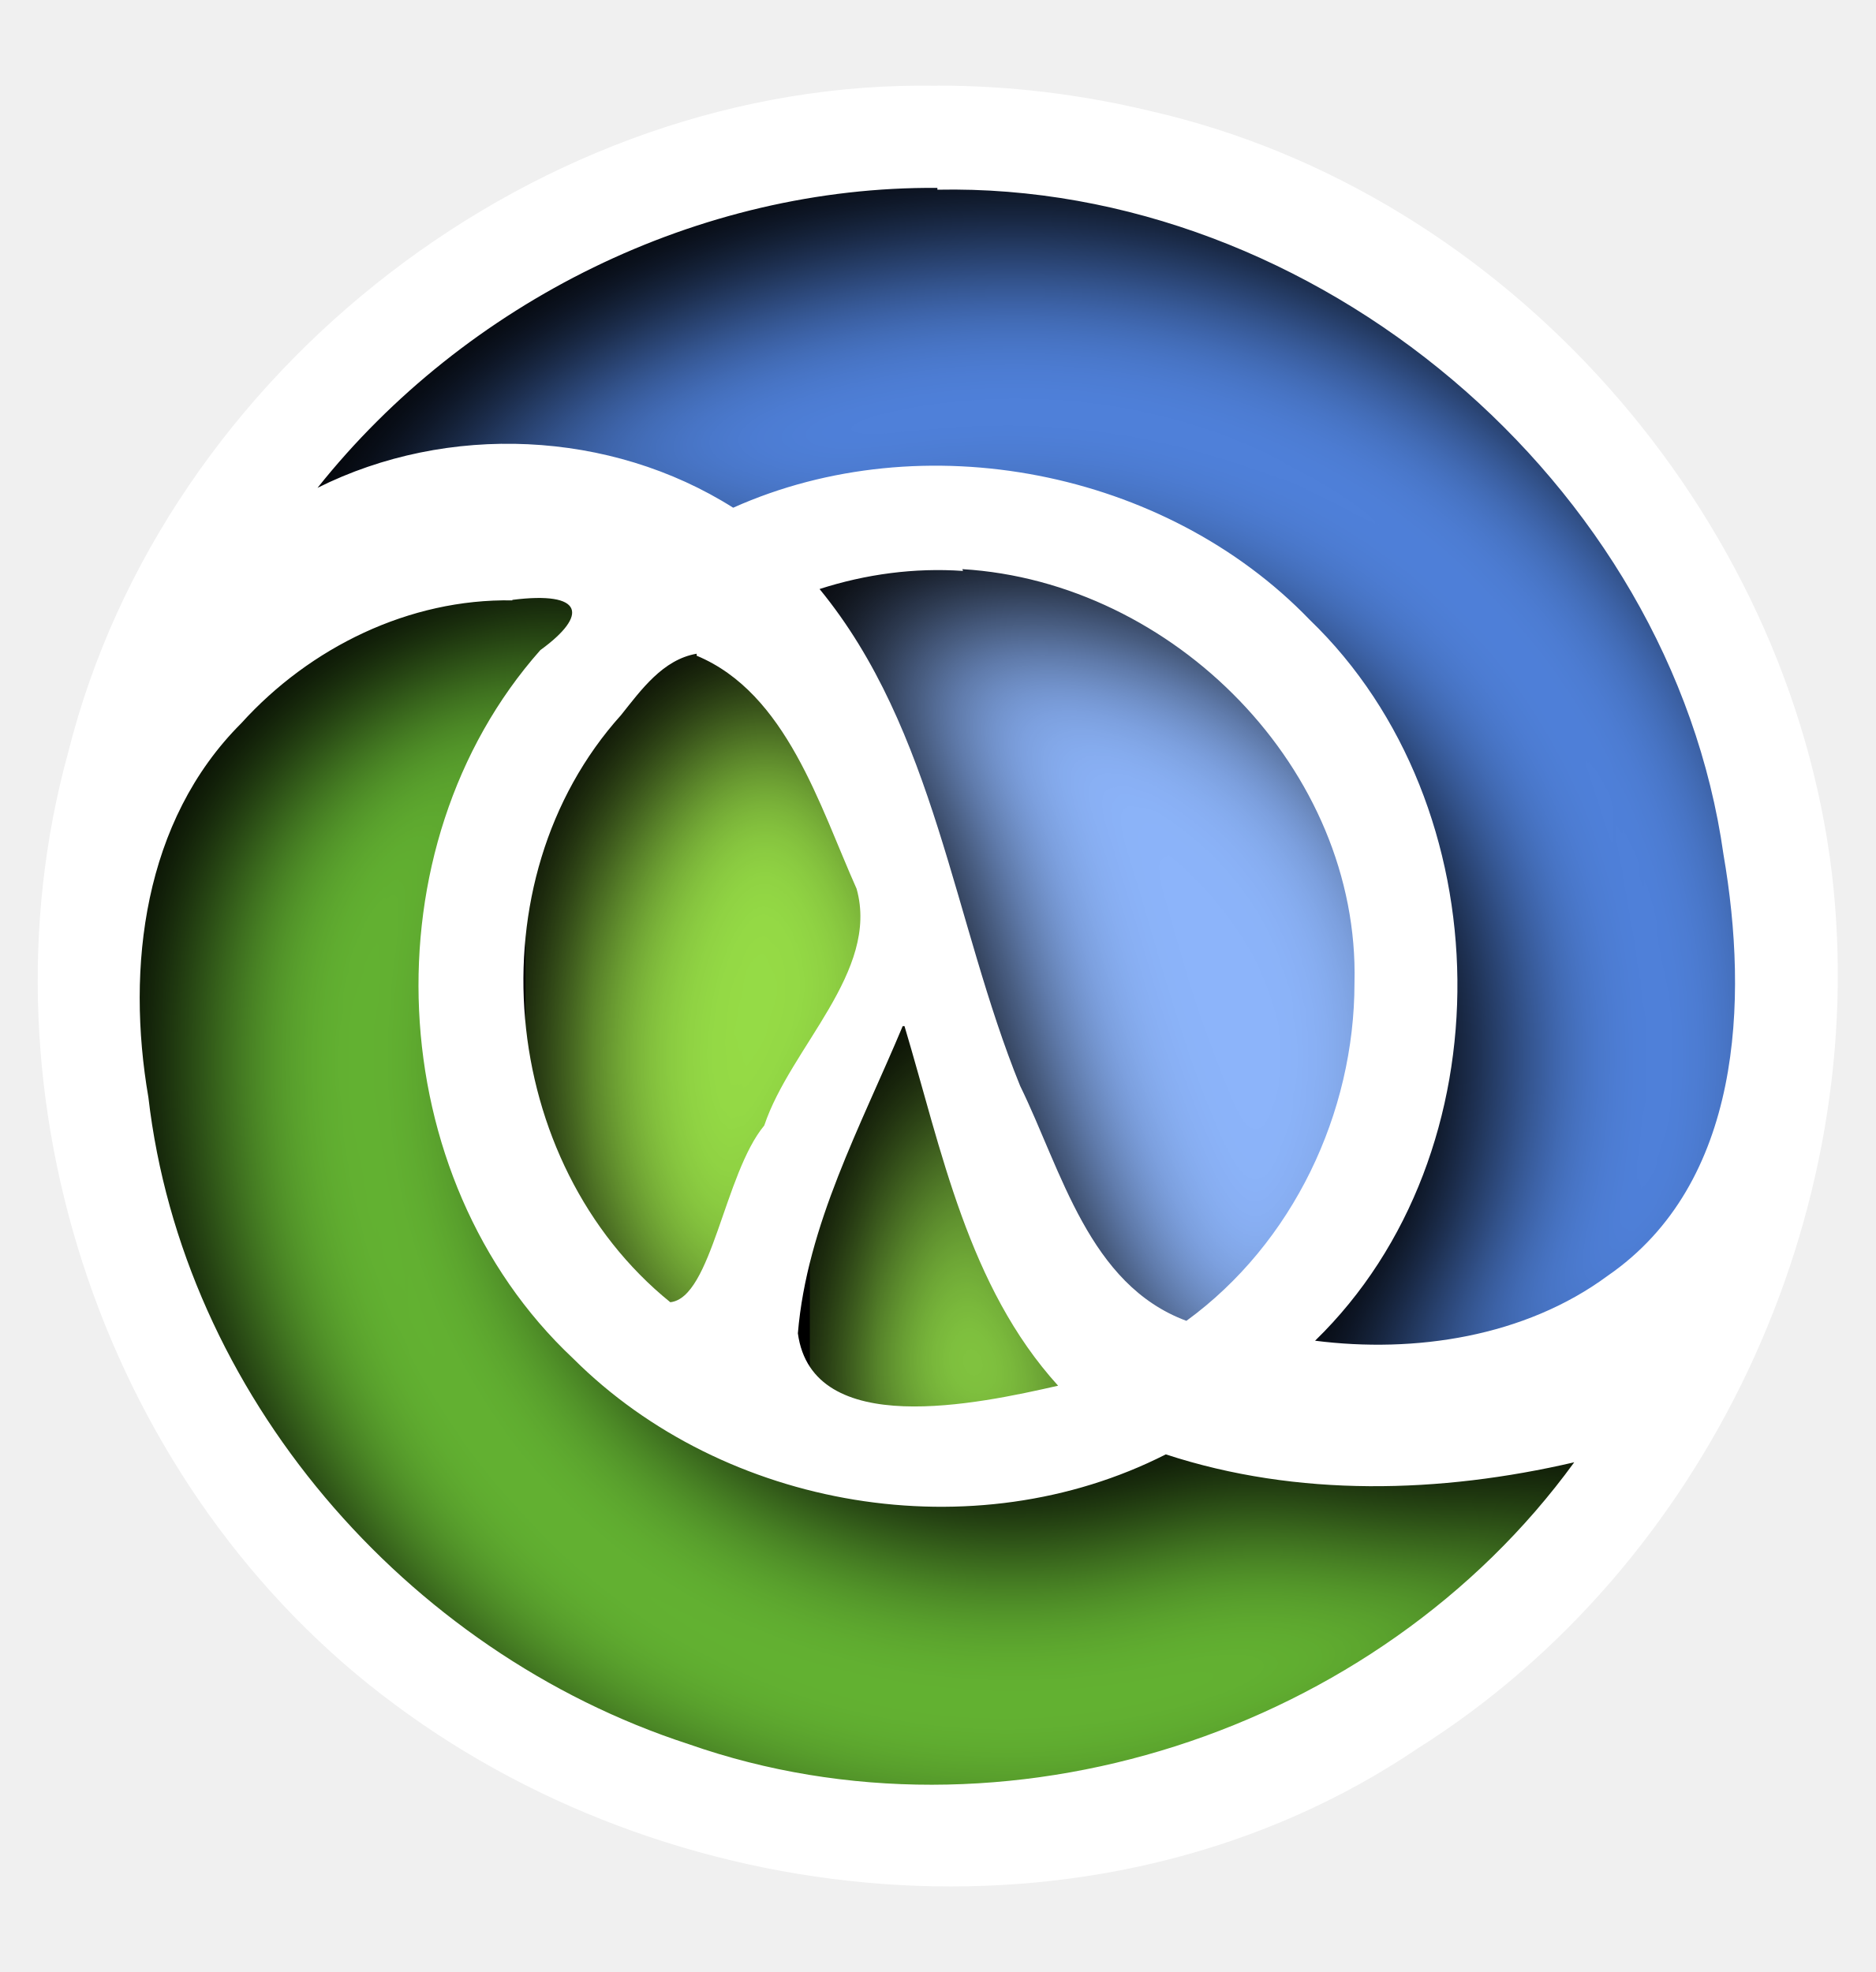
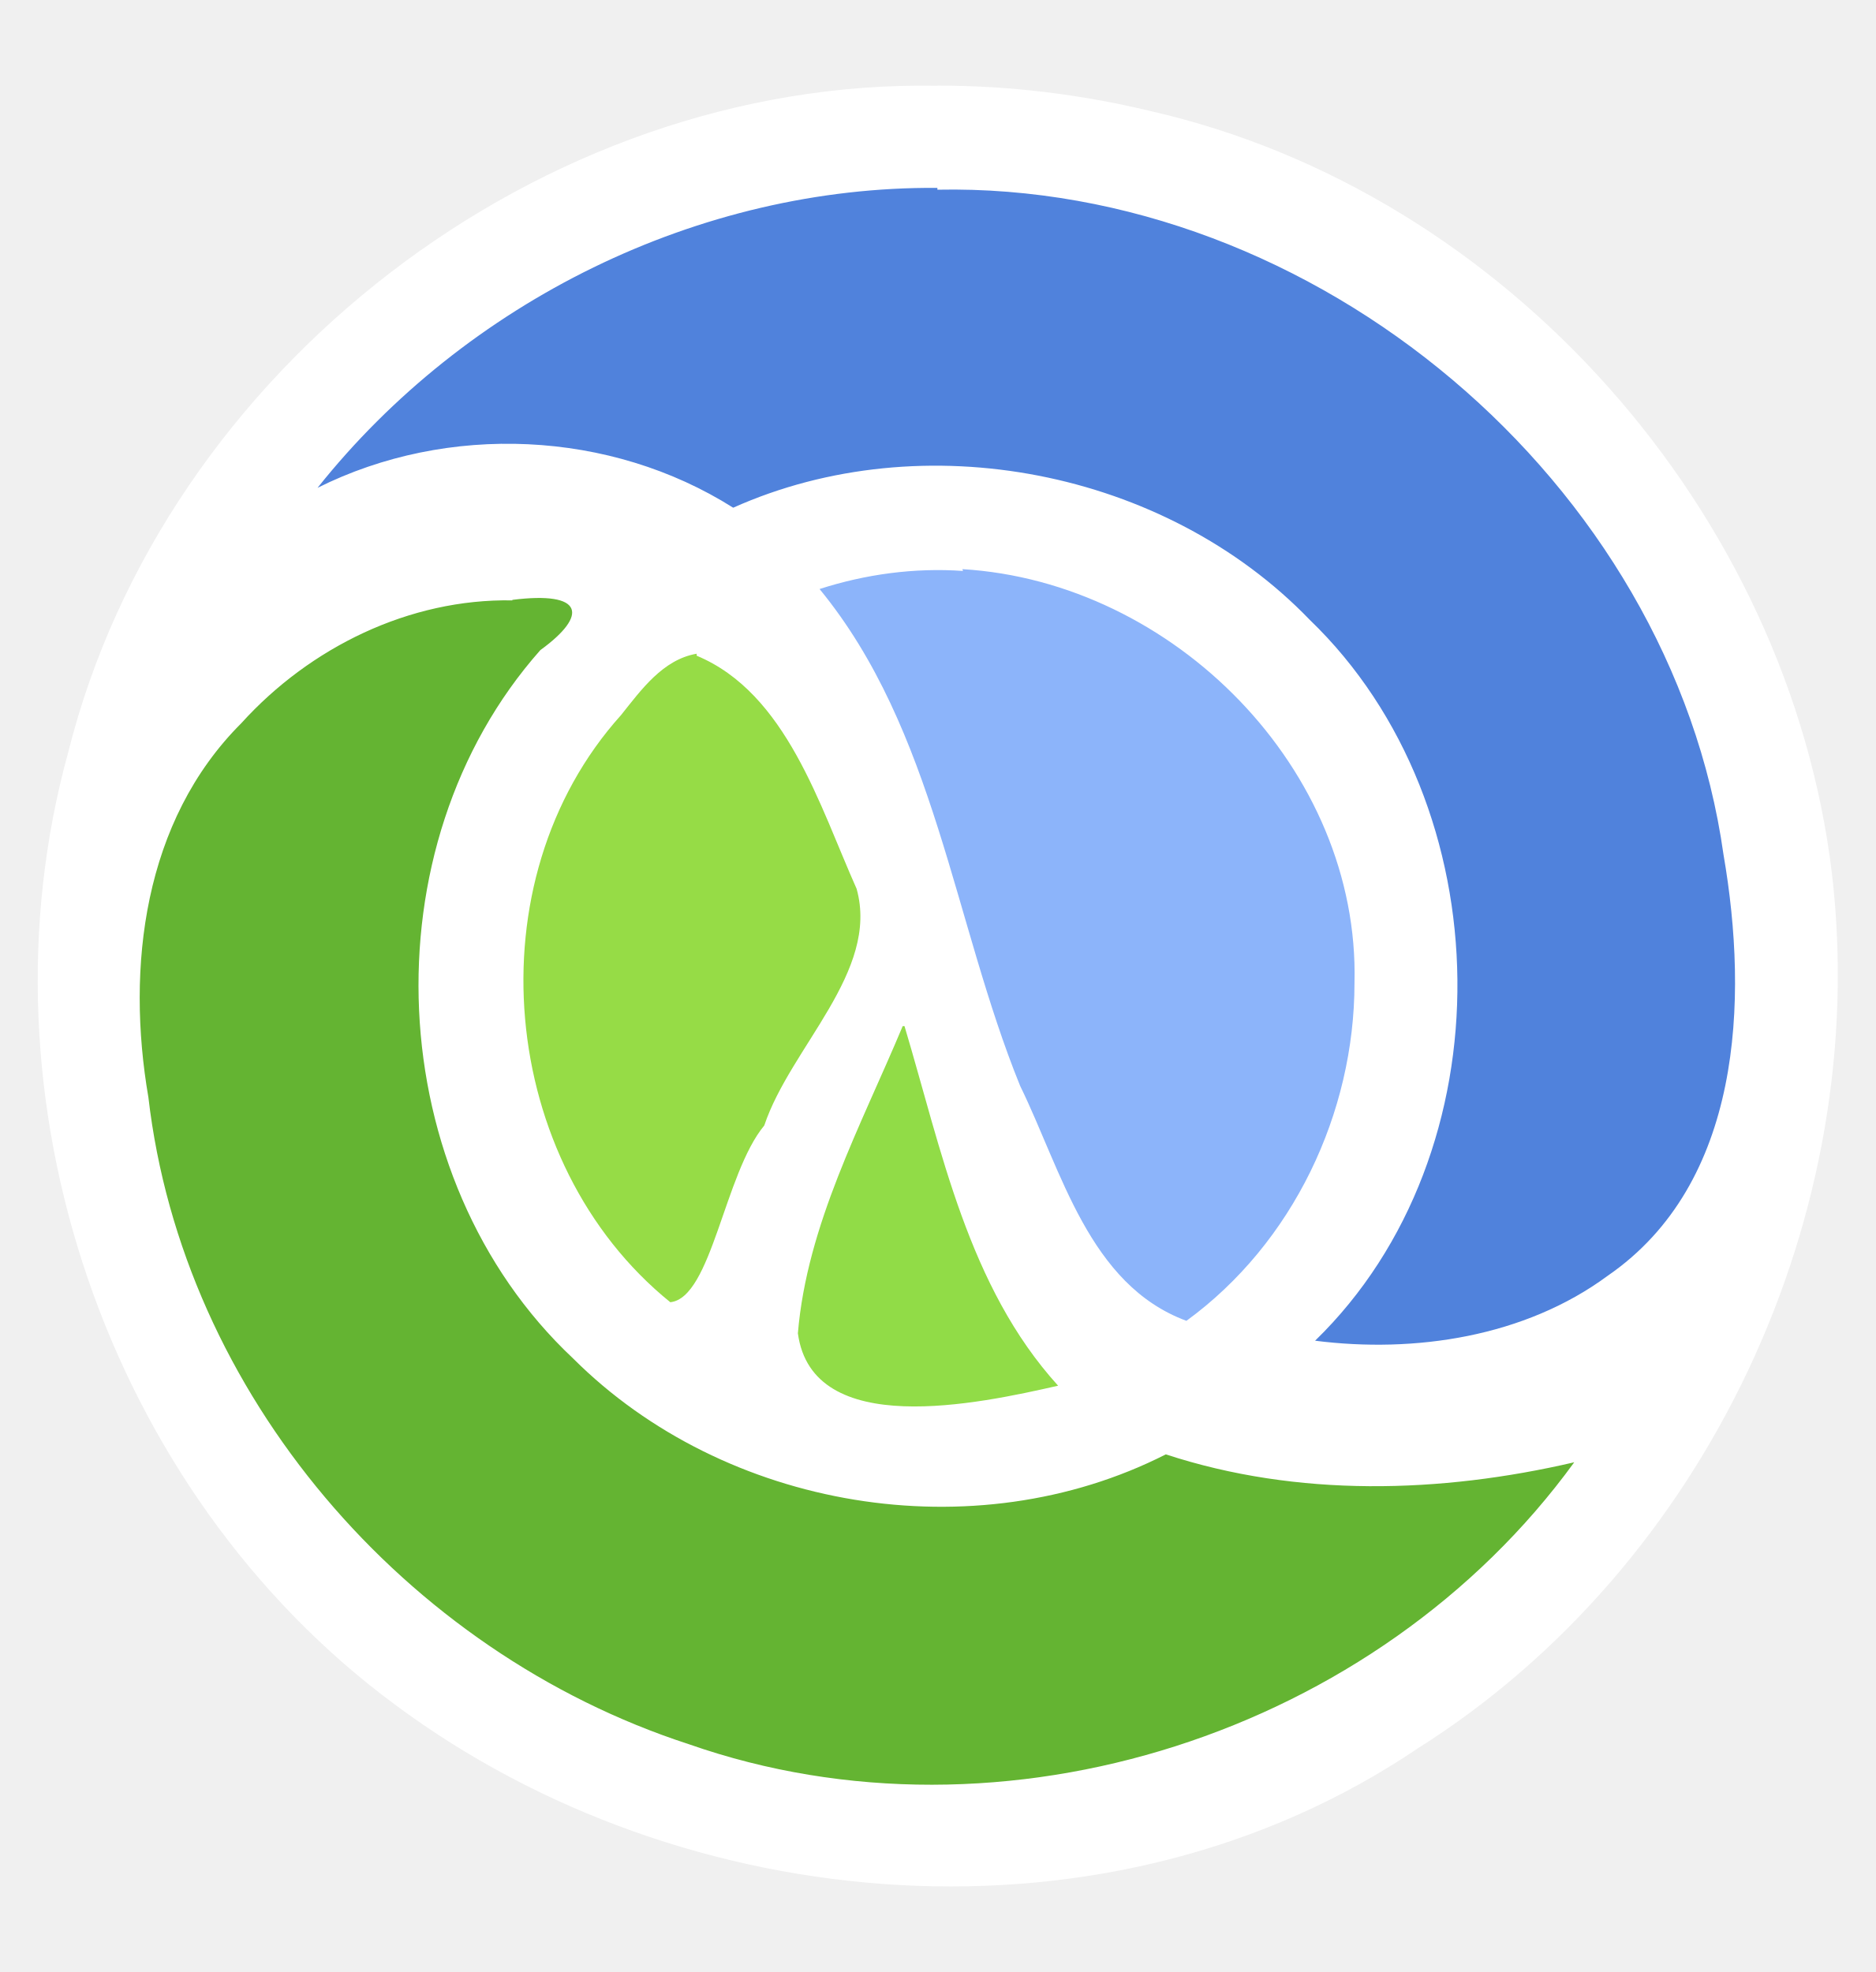
- <svg xmlns="http://www.w3.org/2000/svg" version="1.1" viewBox="0 0 103.774 109.135">
-   <defs>
+ <svg xmlns="http://www.w3.org/2000/svg" version="1.1" viewBox="0 0 103.774 109.135" id="svg2">
+   <defs id="defs4">
    <filter id="filter4347" color-interpolation-filters="sRGB">
-       <feGaussianBlur stdDeviation="4" result="result8" />
-       <feOffset result="result11" dx="4" dy="4" />
-       <feComposite operator="in" in="SourceGraphic" in2="result11" result="result6" />
-       <feFlood flood-color="rgb(0,0,0)" in="result6" flood-opacity="1" result="result10" />
-       <feBlend result="result12" in="result6" in2="result10" mode="normal" />
-       <feComposite operator="in" in2="SourceGraphic" result="result2" />
+       <feGaussianBlur stdDeviation="4" result="result8" id="feGaussianBlur7" />
+       <feOffset result="result11" dx="4" dy="4" id="feOffset9" />
+       <feComposite operator="in" in="SourceGraphic" in2="result11" result="result6" id="feComposite11" />
+       <feFlood flood-color="rgb(0,0,0)" in="result6" flood-opacity="1" result="result10" id="feFlood13" />
+       <feBlend result="result12" in="result6" in2="result10" mode="normal" id="feBlend15" />
+       <feComposite operator="in" in2="SourceGraphic" result="result2" id="feComposite17" />
    </filter>
    <filter id="filter4361" color-interpolation-filters="sRGB">
-       <feGaussianBlur stdDeviation="4" result="result8" />
-       <feOffset result="result11" dx="4" dy="4" />
-       <feComposite operator="in" in="SourceGraphic" in2="result11" result="result6" />
-       <feFlood flood-color="rgb(0,0,0)" in="result6" flood-opacity="1" result="result10" />
-       <feBlend result="result12" in="result6" in2="result10" mode="normal" />
-       <feComposite operator="in" in2="SourceGraphic" result="result2" />
+       <feGaussianBlur stdDeviation="4" result="result8" id="feGaussianBlur20" />
+       <feOffset result="result11" dx="4" dy="4" id="feOffset22" />
+       <feComposite operator="in" in="SourceGraphic" in2="result11" result="result6" id="feComposite24" />
+       <feFlood flood-color="rgb(0,0,0)" in="result6" flood-opacity="1" result="result10" id="feFlood26" />
+       <feBlend result="result12" in="result6" in2="result10" mode="normal" id="feBlend28" />
+       <feComposite operator="in" in2="SourceGraphic" result="result2" id="feComposite30" />
    </filter>
    <filter id="filter4375" color-interpolation-filters="sRGB">
-       <feGaussianBlur stdDeviation="4" result="result8" />
-       <feOffset result="result11" dx="4" dy="4" />
-       <feComposite operator="in" in="SourceGraphic" in2="result11" result="result6" />
-       <feFlood flood-color="rgb(0,0,0)" in="result6" flood-opacity="1" result="result10" />
-       <feBlend result="result12" in="result6" in2="result10" mode="normal" />
-       <feComposite operator="in" in2="SourceGraphic" result="result2" />
+       <feGaussianBlur stdDeviation="4" result="result8" id="feGaussianBlur33" />
+       <feOffset result="result11" dx="4" dy="4" id="feOffset35" />
+       <feComposite operator="in" in="SourceGraphic" in2="result11" result="result6" id="feComposite37" />
+       <feFlood flood-color="rgb(0,0,0)" in="result6" flood-opacity="1" result="result10" id="feFlood39" />
+       <feBlend result="result12" in="result6" in2="result10" mode="normal" id="feBlend41" />
+       <feComposite operator="in" in2="SourceGraphic" result="result2" id="feComposite43" />
    </filter>
    <filter id="filter4389" color-interpolation-filters="sRGB">
-       <feGaussianBlur stdDeviation="4" result="result8" />
-       <feOffset result="result11" dx="4" dy="4" />
-       <feComposite operator="in" in="SourceGraphic" in2="result11" result="result6" />
-       <feFlood flood-color="rgb(0,0,0)" in="result6" flood-opacity="1" result="result10" />
-       <feBlend result="result12" in="result6" in2="result10" mode="normal" />
-       <feComposite operator="in" in2="SourceGraphic" result="result2" />
+       <feGaussianBlur stdDeviation="4" result="result8" id="feGaussianBlur46" />
+       <feOffset result="result11" dx="4" dy="4" id="feOffset48" />
+       <feComposite operator="in" in="SourceGraphic" in2="result11" result="result6" id="feComposite50" />
+       <feFlood flood-color="rgb(0,0,0)" in="result6" flood-opacity="1" result="result10" id="feFlood52" />
+       <feBlend result="result12" in="result6" in2="result10" mode="normal" id="feBlend54" />
+       <feComposite operator="in" in2="SourceGraphic" result="result2" id="feComposite56" />
    </filter>
    <filter id="filter4403" color-interpolation-filters="sRGB">
-       <feGaussianBlur stdDeviation="4" result="result8" />
-       <feOffset result="result11" dx="4" dy="4" />
-       <feComposite operator="in" in="SourceGraphic" in2="result11" result="result6" />
-       <feFlood flood-color="rgb(0,0,0)" in="result6" flood-opacity="1" result="result10" />
-       <feBlend result="result12" in="result6" in2="result10" mode="normal" />
-       <feComposite operator="in" in2="SourceGraphic" result="result2" />
+       <feGaussianBlur stdDeviation="4" result="result8" id="feGaussianBlur59" />
+       <feOffset result="result11" dx="4" dy="4" id="feOffset61" />
+       <feComposite operator="in" in="SourceGraphic" in2="result11" result="result6" id="feComposite63" />
+       <feFlood flood-color="rgb(0,0,0)" in="result6" flood-opacity="1" result="result10" id="feFlood65" />
+       <feBlend result="result12" in="result6" in2="result10" mode="normal" id="feBlend67" />
+       <feComposite operator="in" in2="SourceGraphic" result="result2" id="feComposite69" />
    </filter>
    <filter id="filter4417" color-interpolation-filters="sRGB">
-       <feGaussianBlur stdDeviation="4" result="result8" />
-       <feOffset result="result11" dx="4" dy="4" />
-       <feComposite operator="in" in="SourceGraphic" in2="result11" result="result6" />
-       <feFlood flood-color="rgb(0,0,0)" in="result6" flood-opacity="1" result="result10" />
-       <feBlend result="result12" in="result6" in2="result10" mode="normal" />
-       <feComposite operator="in" in2="SourceGraphic" result="result2" />
+       <feGaussianBlur stdDeviation="4" result="result8" id="feGaussianBlur72" />
+       <feOffset result="result11" dx="4" dy="4" id="feOffset74" />
+       <feComposite operator="in" in="SourceGraphic" in2="result11" result="result6" id="feComposite76" />
+       <feFlood flood-color="rgb(0,0,0)" in="result6" flood-opacity="1" result="result10" id="feFlood78" />
+       <feBlend result="result12" in="result6" in2="result10" mode="normal" id="feBlend80" />
+       <feComposite operator="in" in2="SourceGraphic" result="result2" id="feComposite82" />
    </filter>
  </defs>
-   <g transform="translate(1.6582,1.846599)" display="none">
-     <path d="m49.3,72.9c2.6-0.005,5.09-0.434,7.43-1.21-0.549-0.502-1.07-1.04-1.55-1.64-3.17-4.04-4.94-9.96-7.73-19.9-0.443,0.96-0.932,2.04-1.44,3.19-1.79,4.06-3.77,8.99-4.5,12.2-0.26,1.13-0.421,2.52-0.418,4.07,0,0.612,0.034,1.26,0.085,1.91,2.53,0.932,5.26,1.44,8.12,1.45z" display="inline" fill="#91dc47" />
-     <path d="m25.4,19.8c5.18,0.015,9.25,1.62,11.2,2.72,0.472,0.272,0.919,0.565,1.36,0.866,3.49-1.54,7.34-2.4,11.4-2.4,15.6,0.002,28.3,12.7,28.3,28.3h-0.002c0,7.89-3.22,15-8.42,20.1,1.28,0.143,2.64,0.231,4.03,0.225,4.94,0.002,10.3-1.09,14.3-4.45,2.61-2.2,4.79-5.41,6-10.2,0.237-1.86,0.373-3.76,0.373-5.68,0-24.6-20-44.6-44.6-44.6-14.9,0-28.1,7.35-36.2,18.6,4.21-2.63,8.5-3.58,12.3-3.55z" display="inline" fill="#5881d8" />
-     <path d="m73.6,76.6c-1.35,0-2.61-0.072-3.78-0.215-3.12-0.392-5.7-0.863-7.95-1.66-3.79,1.88-8.06,2.94-12.6,2.94-15.6,0-28.3-12.7-28.3-28.3,0.001-8.49,3.74-16.1,9.65-21.3-1.58-0.381-3.23-0.605-4.92-0.602-8.31,0.079-17.1,4.68-20.7,17.1-0.168,1.58-0.26,3.17-0.26,4.79,0,24.6,20,44.6,44.6,44.6,15.1,0,28.4-7.49,36.5-18.9-4.36,1.09-8.56,1.61-12.1,1.62z" display="inline" fill="#63b132" />
-     <path d="m44.9,42.9c-1.5-3.78-3.68-8.17-5.62-10.2-0.988-1.04-2.19-1.94-3.52-2.7-6.05,4.26-10,11.3-10,19.3,0.015,7.85,3.85,14.8,9.75,19.1,1.45-6.02,5.07-11.5,10.5-22.6-0.322-0.887-0.69-1.86-1.1-2.88z" display="inline" fill="#91dc47" />
-     <path d="m61.5,67.7c0.274,0.137,0.898,0.359,1.77,0.605,5.84-4.29,9.64-11.2,9.65-19h-0.002c-0.022-13-10.6-23.5-23.6-23.6-2.59,0.005-5.07,0.431-7.4,1.2,4.78,5.45,7.09,13.2,9.31,21.8,0.001,0.003,0.003,0.006,0.004,0.01,0.004,0.006,0.712,2.37,1.93,5.5,1.21,3.13,2.93,7,4.8,9.82,1.23,1.89,2.58,3.25,3.51,3.65z" display="inline" fill="#90b4fe" />
-     <path d="m93.5,55c-1.21,4.82-3.4,8.04-6,10.2-4,3.36-9.34,4.45-14.3,4.45-1.39,0.007-2.75-0.082-4.03-0.225,5.2-5.13,8.42-12.3,8.42-20.1h0.002c-0.002-15.6-12.7-28.3-28.3-28.3-4.06,0-7.91,0.859-11.4,2.4-0.439-0.301-0.887-0.594-1.36-0.866-1.95-1.1-6.03-2.7-11.2-2.72-3.75-0.034-8.05,0.92-12.3,3.55-4.37,6.09-7.25,13.3-8.09,21.2,3.65-12.4,12.4-17,20.7-17.1,1.68-0.003,3.34,0.22,4.92,0.602-5.92,5.19-9.65,12.8-9.65,21.3,0.002,15.6,12.7,28.3,28.3,28.3,4.52,0,8.79-1.06,12.6-2.94,2.25,0.795,4.83,1.27,7.95,1.66,1.17,0.143,2.43,0.215,3.78,0.215,3.59-0.011,7.79-0.531,12.1-1.62,4.08-5.79,6.8-12.6,7.74-19.9zm-67.8-5.68c0.015-7.97,3.97-15,10-19.3,1.33,0.766,2.53,1.66,3.52,2.7,1.94,1.99,4.11,6.38,5.62,10.2,0.412,1.02,0.78,1.99,1.1,2.88-5.44,11.1-9.06,16.6-10.5,22.6-5.9-4.28-9.74-11.2-9.75-19.1zm23.6,23.6c-2.85-0.005-5.59-0.516-8.12-1.45-0.052-0.655-0.085-1.3-0.085-1.91-0.002-1.55,0.159-2.94,0.418-4.07,0.724-3.16,2.71-8.1,4.5-12.2,0.506-1.15,0.995-2.23,1.44-3.19,2.8,9.95,4.56,15.9,7.73,19.9,0.477,0.603,1,1.14,1.55,1.64-2.34,0.777-4.83,1.2-7.43,1.21zm13.9-4.57c-0.868-0.246-1.49-0.469-1.77-0.605-0.922-0.399-2.28-1.76-3.51-3.65-1.88-2.82-3.6-6.69-4.8-9.82-1.22-3.13-1.92-5.49-1.93-5.5-0.001-0.003-0.003-0.006-0.004-0.01-2.23-8.53-4.53-16.3-9.31-21.8,2.33-0.771,4.81-1.2,7.4-1.2,13,0.025,23.5,10.6,23.6,23.6h0.002c-0.014,7.8-3.81,14.7-9.65,19z" display="inline" fill="#FFF" />
+   <g transform="translate(1.6582,1.846599)" display="none" id="g84">
+     <path d="m49.3,72.9c2.6-0.005,5.09-0.434,7.43-1.21-0.549-0.502-1.07-1.04-1.55-1.64-3.17-4.04-4.94-9.96-7.73-19.9-0.443,0.96-0.932,2.04-1.44,3.19-1.79,4.06-3.77,8.99-4.5,12.2-0.26,1.13-0.421,2.52-0.418,4.07,0,0.612,0.034,1.26,0.085,1.91,2.53,0.932,5.26,1.44,8.12,1.45z" display="inline" fill="#91dc47" id="path86" />
+     <path d="m25.4,19.8c5.18,0.015,9.25,1.62,11.2,2.72,0.472,0.272,0.919,0.565,1.36,0.866,3.49-1.54,7.34-2.4,11.4-2.4,15.6,0.002,28.3,12.7,28.3,28.3h-0.002c0,7.89-3.22,15-8.42,20.1,1.28,0.143,2.64,0.231,4.03,0.225,4.94,0.002,10.3-1.09,14.3-4.45,2.61-2.2,4.79-5.41,6-10.2,0.237-1.86,0.373-3.76,0.373-5.68,0-24.6-20-44.6-44.6-44.6-14.9,0-28.1,7.35-36.2,18.6,4.21-2.63,8.5-3.58,12.3-3.55z" display="inline" fill="#5881d8" id="path88" />
+     <path d="m73.6,76.6c-1.35,0-2.61-0.072-3.78-0.215-3.12-0.392-5.7-0.863-7.95-1.66-3.79,1.88-8.06,2.94-12.6,2.94-15.6,0-28.3-12.7-28.3-28.3,0.001-8.49,3.74-16.1,9.65-21.3-1.58-0.381-3.23-0.605-4.92-0.602-8.31,0.079-17.1,4.68-20.7,17.1-0.168,1.58-0.26,3.17-0.26,4.79,0,24.6,20,44.6,44.6,44.6,15.1,0,28.4-7.49,36.5-18.9-4.36,1.09-8.56,1.61-12.1,1.62z" display="inline" fill="#63b132" id="path90" />
+     <path d="m44.9,42.9c-1.5-3.78-3.68-8.17-5.62-10.2-0.988-1.04-2.19-1.94-3.52-2.7-6.05,4.26-10,11.3-10,19.3,0.015,7.85,3.85,14.8,9.75,19.1,1.45-6.02,5.07-11.5,10.5-22.6-0.322-0.887-0.69-1.86-1.1-2.88z" display="inline" fill="#91dc47" id="path92" />
+     <path d="m61.5,67.7c0.274,0.137,0.898,0.359,1.77,0.605,5.84-4.29,9.64-11.2,9.65-19h-0.002c-0.022-13-10.6-23.5-23.6-23.6-2.59,0.005-5.07,0.431-7.4,1.2,4.78,5.45,7.09,13.2,9.31,21.8,0.001,0.003,0.003,0.006,0.004,0.01,0.004,0.006,0.712,2.37,1.93,5.5,1.21,3.13,2.93,7,4.8,9.82,1.23,1.89,2.58,3.25,3.51,3.65z" display="inline" fill="#90b4fe" id="path94" />
+     <path d="m93.5,55c-1.21,4.82-3.4,8.04-6,10.2-4,3.36-9.34,4.45-14.3,4.45-1.39,0.007-2.75-0.082-4.03-0.225,5.2-5.13,8.42-12.3,8.42-20.1h0.002c-0.002-15.6-12.7-28.3-28.3-28.3-4.06,0-7.91,0.859-11.4,2.4-0.439-0.301-0.887-0.594-1.36-0.866-1.95-1.1-6.03-2.7-11.2-2.72-3.75-0.034-8.05,0.92-12.3,3.55-4.37,6.09-7.25,13.3-8.09,21.2,3.65-12.4,12.4-17,20.7-17.1,1.68-0.003,3.34,0.22,4.92,0.602-5.92,5.19-9.65,12.8-9.65,21.3,0.002,15.6,12.7,28.3,28.3,28.3,4.52,0,8.79-1.06,12.6-2.94,2.25,0.795,4.83,1.27,7.95,1.66,1.17,0.143,2.43,0.215,3.78,0.215,3.59-0.011,7.79-0.531,12.1-1.62,4.08-5.79,6.8-12.6,7.74-19.9zm-67.8-5.68c0.015-7.97,3.97-15,10-19.3,1.33,0.766,2.53,1.66,3.52,2.7,1.94,1.99,4.11,6.38,5.62,10.2,0.412,1.02,0.78,1.99,1.1,2.88-5.44,11.1-9.06,16.6-10.5,22.6-5.9-4.28-9.74-11.2-9.75-19.1zm23.6,23.6c-2.85-0.005-5.59-0.516-8.12-1.45-0.052-0.655-0.085-1.3-0.085-1.91-0.002-1.55,0.159-2.94,0.418-4.07,0.724-3.16,2.71-8.1,4.5-12.2,0.506-1.15,0.995-2.23,1.44-3.19,2.8,9.95,4.56,15.9,7.73,19.9,0.477,0.603,1,1.14,1.55,1.64-2.34,0.777-4.83,1.2-7.43,1.21zm13.9-4.57c-0.868-0.246-1.49-0.469-1.77-0.605-0.922-0.399-2.28-1.76-3.51-3.65-1.88-2.82-3.6-6.69-4.8-9.82-1.22-3.13-1.92-5.49-1.93-5.5-0.001-0.003-0.003-0.006-0.004-0.01-2.23-8.53-4.53-16.3-9.31-21.8,2.33-0.771,4.81-1.2,7.4-1.2,13,0.025,23.5,10.6,23.6,23.6h0.002c-0.014,7.8-3.81,14.7-9.65,19z" display="inline" fill="#FFF" id="path96" />
  </g>
-   <g transform="translate(2.570701,5.2481)">
-     <path filter="url(#filter4347)" fill="none" d="M49.3,98.6c-27.2,0-49.3-22.1-49.3-49.3s22.1-49.3,49.3-49.3,49.3,22.1,49.3,49.3-22.1,49.3-49.3,49.3z" />
-     <path filter="url(#filter4361)" fill="#91dc47" d="m40.2,72.2c5.67,2.28,12.2,2.27,17.9,0.115,0.934-0.081,0.16-0.524-0.209-0.881-3.7-3.13-5.3-7.92-6.79-12.4-1.24-3.9-2.32-7.84-3.43-11.8-2.64,5.76-5.37,11.5-7.06,17.6-0.596,2.37-0.618,4.84-0.389,7.26z" />
-     <path filter="url(#filter4375)" fill="#5082dc" d="m25.2,20.8c4.44,0.014,9.02,1.08,12.7,3.73,11.1-5.39,25.5-1.91,33,7.93,8.06,9.86,7.69,25.4-0.882,34.8-0.308,1.07-4.61,3.34-1.52,3.13,8.33,1.17,18.3-0.548,23.1-8.15,2.26-4.02,2.21-8.96,2.37-13.5,0.006-17.1-11-33.6-26.7-40.3-15.8-7.1-35.5-3.81-48.1,8.14-2.5,2.22-6.73,7.19-7.01,8.66,3.76-2.8,8.4-4.46,13.1-4.45z" />
-     <path filter="url(#filter4389)" fill="#64b432" d="m73.6,75.6c-3.99-0.068-8.01-0.66-11.8-1.96-11.2,6.06-26.3,2.73-34-7.43-8.07-9.86-7.66-25.4,0.893-34.8,0.187-1.4,5.6-3.72,2.91-4.14-9.3-2.78-20,1.62-24.6,10.2-2.4,4.05-2.16,9.05-2.22,13.6,0.436,17.3,12,33.6,28.2,39.8,16,6.49,35.5,2.54,47.6-9.77,1.65-1.84,6.34-6.4,5.15-7.12-3.97,1.01-8.05,1.63-12.1,1.66z" />
-     <path filter="url(#filter4403)" fill="#8cb4fa" d="m61.1,68.6c1.69,1.26,3.25,0.622,4.46-0.874,7.49-6.44,10.4-17.6,6.85-26.9-3.41-9.64-13.3-16.5-23.6-16.1-2.97,0.027-5.87,0.729-8.65,1.72,5.97,6.23,8.02,14.9,10.2,23,2.05,6,4.24,12.2,8.24,17.2,0.698,0.781,1.46,1.55,2.43,1.99z" />
-     <path filter="url(#filter4417)" fill="#96dc46" d="m46.9,46.2c0.351-1.48-1.1-3.06-1.42-4.55-1.99-4.56-4.15-9.58-8.67-12.2-1.1-1.32-2.13,0.17-3.1,0.855-7.55,6.08-10.9,16.9-7.88,26.1,1.67,5.58,5.45,10.4,10.3,13.6,1.46-7,5.44-13.1,8.55-19.4,0.755-1.48,1.5-2.96,2.23-4.45z" />
-     <path fill="#FFF" d="M49.3-0.5c-21.9-0.418-42.8,15.7-48.1,36.9-5.27,19.1,2.12,40.9,18.1,52.7,16,11.9,39.6,13.9,56.6,2.4,16-10.1,25.1-29.6,22.9-48.4-2.4-20-18-37.7-37.7-42.2-3.9-0.935-7.8-1.41-11.8-1.41zm0,5.75c20.9-0.42,40.6,16.2,43.5,36.8,1.4,8.1,1,18.2-6.4,23.3-4.6,3.4-10.7,4.3-16.2,3.6,10.7-10.4,10.4-29.6-0.3-39.9-8-8.3-21.4-10.9-31.9-6.2-6.8-4.3-15.8-4.7-23-1.1,8.2-10.3,21.1-16.7,34.3-16.6zm1.38,21c11.7,0.7,22,11.1,21.7,22.9,0,7.2-3.4,14.4-9.3,18.7-5.4-2-6.9-8.3-9.2-13-3.7-9.1-4.7-19.7-11.1-27.5,2.55-0.822,5.26-1.19,7.94-1zm-24.9,1.7c3.95-0.499,4.23,0.835,1.55,2.78-9.66,10.9-8.84,29.2,1.81,39.2,8.39,8.38,22.2,10.7,32.8,5.31,7.29,2.39,15.2,2.16,22.6,0.438-10.9,15-31.6,21.7-49,15.6-15.7-5.1-28-19.4-29.9-35.8-1.24-7.2-0.27-15.3,5.14-20.7,3.8-4.2,9.3-6.9,15-6.8zm10.2,3.09c4.97,2.07,6.8,8.31,8.85,12.9,1.28,4.58-3.66,8.76-5.11,13.1-2.21,2.66-2.91,9.54-5.2,9.78-9.52-7.7-11-23.3-2.72-32.5,1.11-1.39,2.31-3.07,4.18-3.39zm11.5,20.5c2.06,6.88,3.51,14.4,8.5,19.9-4.4,1-13.6,3-14.4-2.9,0.5-6,3.5-11.5,5.8-17z" />
-   </g>
+   <path style="fill:none;filter:url(#filter4347)" id="path100" d="m 51.871,103.848 c -27.2,0 -49.3,-22.1 -49.3,-49.3 0,-27.2 22.1,-49.3 49.3,-49.3 27.2,0 49.3,22.1 49.3,49.3 0,27.2 -22.1,49.3 -49.3,49.3 z" />
+   <path style="fill:#91dc47;" id="path102" d="m 42.771,77.448 c 5.67,2.28 12.2,2.27 17.9,0.115 0.934,-0.081 0.16,-0.524 -0.209,-0.881 -3.7,-3.13 -5.3,-7.92 -6.79,-12.4 -1.24,-3.9 -2.32,-7.84 -3.43,-11.8 -2.64,5.76 -5.37,11.5 -7.06,17.6 -0.596,2.37 -0.618,4.84 -0.389,7.26 z" />
+   <path style="fill:#5082dc;" id="path104" d="m 27.771,26.048 c 4.44,0.014 9.02,1.08 12.7,3.73 11.1,-5.39 25.5,-1.91 33,7.93 8.06,9.86 7.69,25.4 -0.882,34.8 -0.308,1.07 -4.61,3.34 -1.52,3.13 8.33,1.17 18.3,-0.548 23.1,-8.15 2.26,-4.02 2.21,-8.96 2.37,-13.5 0.006,-17.1 -11,-33.6 -26.7,-40.3 -15.8,-7.1 -35.5,-3.81 -48.1,8.14 -2.5,2.22 -6.73,7.19 -7.01,8.66 3.76,-2.8 8.4,-4.46 13.1,-4.45 z" />
+   <path style="fill:#64b432;" id="path106" d="m 76.171,80.848 c -3.99,-0.068 -8.01,-0.66 -11.8,-1.96 -11.2,6.06 -26.3,2.73 -34,-7.43 -8.07,-9.86 -7.66,-25.4 0.893,-34.8 0.187,-1.4 5.6,-3.72 2.91,-4.14 -9.3,-2.78 -20,1.62 -24.6,10.2 -2.4,4.05 -2.16,9.05 -2.22,13.6 0.436,17.3 12,33.6 28.2,39.8 16,6.49 35.5,2.54 47.6,-9.77 1.65,-1.84 6.34,-6.4 5.15,-7.12 -3.97,1.01 -8.05,1.63 -12.1,1.66 z" />
+   <path style="fill:#8cb4fa;" id="path108" d="m 63.671,73.848 c 1.69,1.26 3.25,0.622 4.46,-0.874 7.49,-6.44 10.4,-17.6 6.85,-26.9 -3.41,-9.64 -13.3,-16.5 -23.6,-16.1 -2.97,0.027 -5.87,0.729 -8.65,1.72 5.97,6.23 8.02,14.9 10.2,23 2.05,6 4.24,12.2 8.24,17.2 0.698,0.781 1.46,1.55 2.43,1.99 z" />
+   <path style="fill:#96dc46;" id="path110" d="m 49.471,51.448 c 0.351,-1.48 -1.1,-3.06 -1.42,-4.55 -1.99,-4.56 -4.15,-9.58 -8.67,-12.2 -1.1,-1.32 -2.13,0.17 -3.1,0.855 -7.55,6.08 -10.9,16.9 -7.88,26.1 1.67,5.58 5.45,10.4 10.3,13.6 1.46,-7 5.44,-13.1 8.55,-19.4 0.755,-1.48 1.5,-2.96 2.23,-4.45 z" />
+   <path style="fill:#ffffff" id="path112" d="M 51.871,4.748 C 29.971,4.33 9.071,20.448 3.771,41.648 c -5.27,19.1 2.12,40.9 18.1,52.7 16,11.9 39.6,13.9 56.6,2.4 16,-10.1 25.1,-29.6 22.9,-48.4 -2.4,-20 -18,-37.7 -37.7,-42.2 -3.9,-0.935 -7.8,-1.41 -11.8,-1.41 z m 0,5.75 c 20.9,-0.42 40.6,16.2 43.5,36.8 1.4,8.1 1,18.2 -6.4,23.3 -4.6,3.4 -10.7,4.3 -16.2,3.6 10.7,-10.4 10.4,-29.6 -0.3,-39.9 -8,-8.3 -21.4,-10.9 -31.9,-6.2 -6.8,-4.3 -15.8,-4.7 -23,-1.1 8.2,-10.3 21.1,-16.7 34.3,-16.6 z m 1.38,21 c 11.7,0.7 22,11.1 21.7,22.9 0,7.2 -3.4,14.4 -9.3,18.7 -5.4,-2 -6.9,-8.3 -9.2,-13 -3.7,-9.1 -4.7,-19.7 -11.1,-27.5 2.55,-0.822 5.26,-1.19 7.94,-1 z m -24.9,1.7 c 3.95,-0.499 4.23,0.835 1.55,2.78 -9.66,10.9 -8.84,29.2 1.81,39.2 8.39,8.38 22.2,10.7 32.8,5.31 7.29,2.39 15.2,2.16 22.6,0.438 -10.9,15 -31.6,21.7 -49,15.6 -15.7,-5.1 -28,-19.4 -29.9,-35.8 -1.24,-7.2 -0.27,-15.3 5.14,-20.7 3.8,-4.2 9.3,-6.9 15,-6.8 z m 10.2,3.09 c 4.97,2.07 6.8,8.31 8.85,12.9 1.28,4.58 -3.66,8.76 -5.11,13.1 -2.21,2.66 -2.91,9.54 -5.2,9.78 -9.52,-7.7 -11,-23.3 -2.72,-32.5 1.11,-1.39 2.31,-3.07 4.18,-3.39 z m 11.5,20.5 c 2.06,6.88 3.51,14.4 8.5,19.9 -4.4,1 -13.6,3 -14.4,-2.9 0.5,-6 3.5,-11.5 5.8,-17 z" />
</svg>
